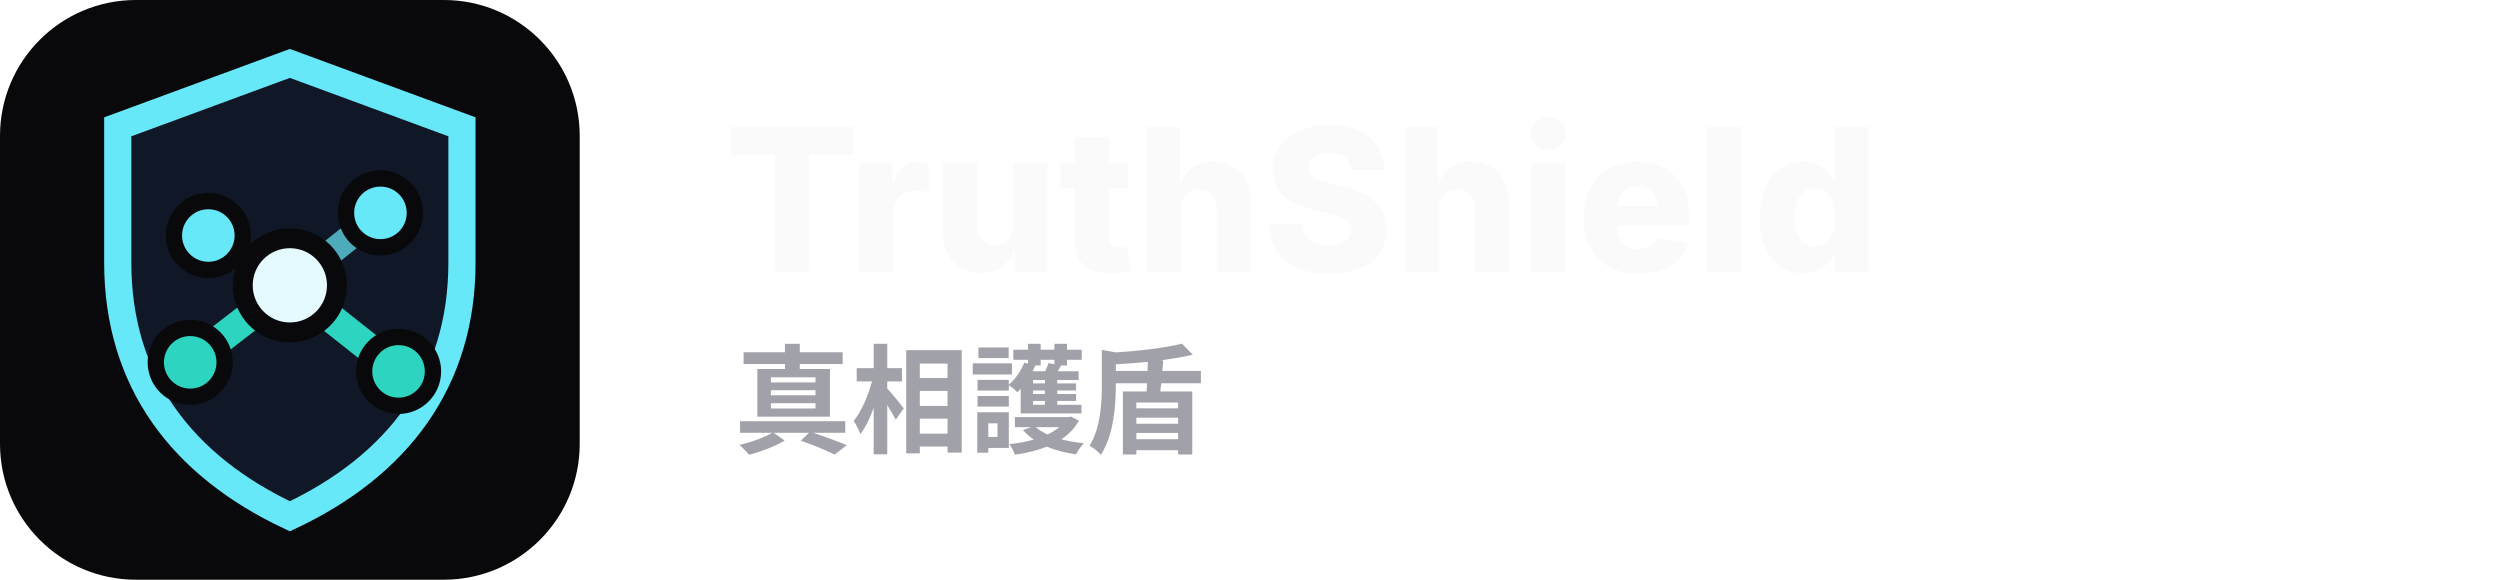
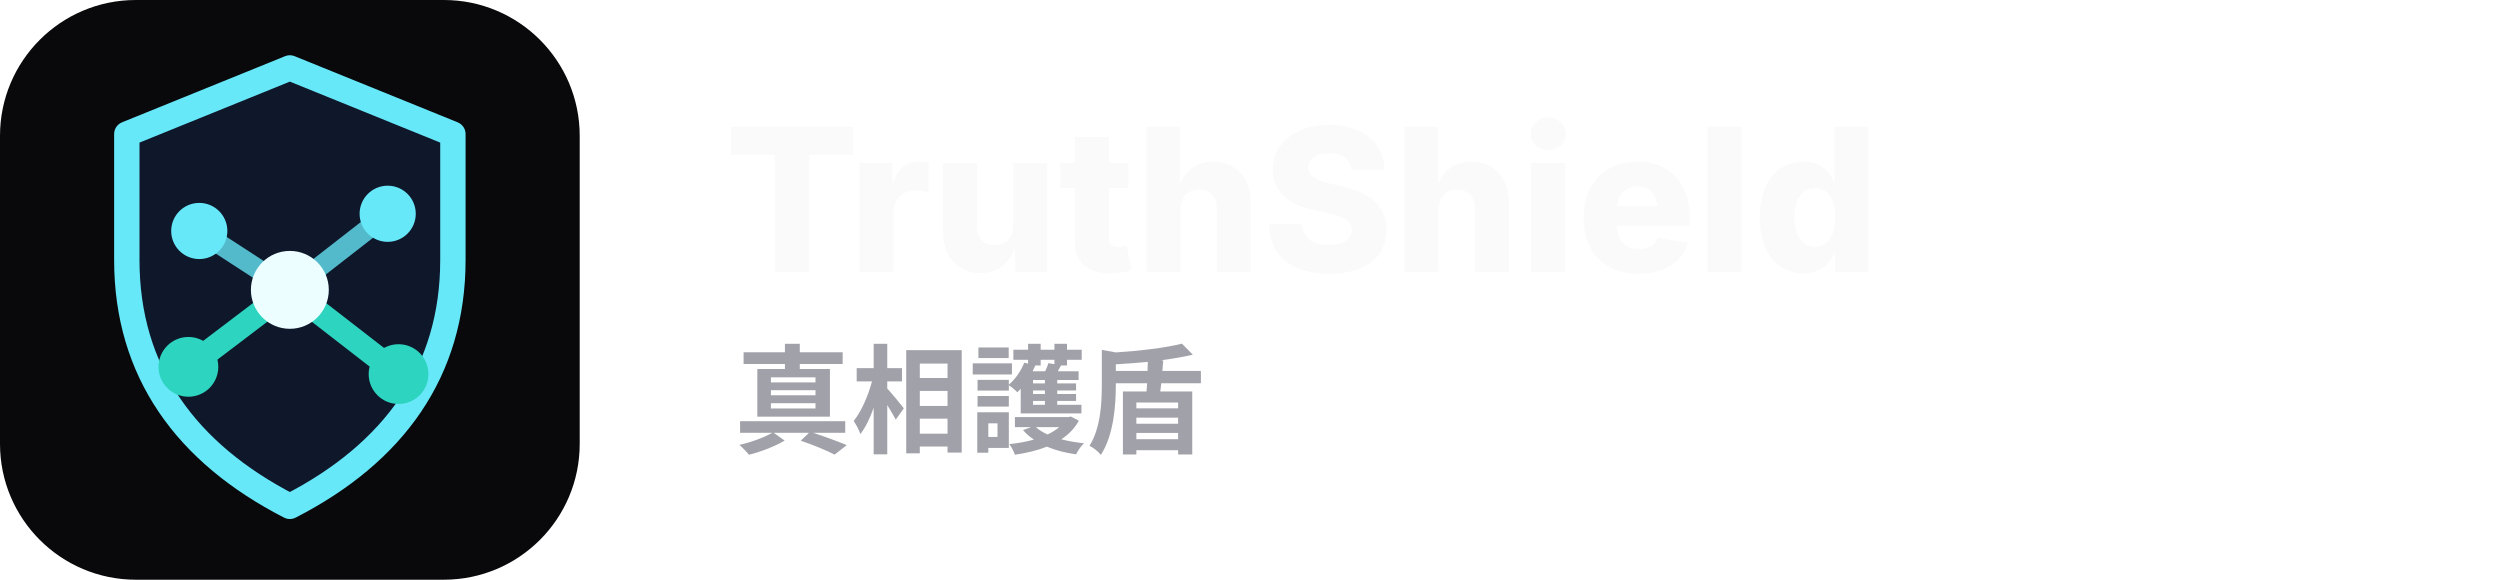
<svg xmlns="http://www.w3.org/2000/svg" viewBox="0 0 276 64" role="img" aria-label="TruthShield">
  <rect width="64" height="64" rx="15" fill="#09090b" />
-   <path d="M32 7 51 14v15c0 13.1-7.1 22.4-19 28-11.9-5.6-19-14.9-19-28V14z" fill="#101827" stroke="#67e8f9" stroke-width="3" />
-   <path d="M23 26 32 31.5 42 23.5" fill="none" stroke="#67e8f9" stroke-opacity=".7" stroke-width="2.8" stroke-linecap="round" stroke-linejoin="round" />
-   <path d="M21 40 32 31.5 44 41" fill="none" stroke="#2dd4bf" stroke-width="3.2" stroke-linecap="round" stroke-linejoin="round" />
-   <circle cx="32" cy="31.5" r="5.2" fill="#e4faff" stroke="#09090b" stroke-width="2.2" />
-   <circle cx="23" cy="26" r="3.8" fill="#67e8f9" stroke="#09090b" stroke-width="1.8" />
-   <circle cx="42" cy="23.5" r="3.8" fill="#67e8f9" stroke="#09090b" stroke-width="1.8" />
-   <circle cx="21" cy="40" r="3.8" fill="#2dd4bf" stroke="#09090b" stroke-width="1.8" />
-   <circle cx="44" cy="41" r="3.8" fill="#2dd4bf" stroke="#09090b" stroke-width="1.8" />
+   <path d="M32 7.5 50 14.8v13.9c0 12.3-6.5 21.3-18 27.2-11.5-5.9-18-14.9-18-27.2V14.8z" fill="#0f172a" />
+   <path d="M32 7.5 50 14.8v13.9c0 12.3-6.5 21.3-18 27.2-11.5-5.9-18-14.9-18-27.2V14.8z" fill="none" stroke="#67e8f9" stroke-width="2.8" stroke-linejoin="round" />
+   <path d="M22 25.5 32 32 42.8 23.6" fill="none" stroke="#67e8f9" stroke-opacity=".78" stroke-width="2.2" stroke-linecap="round" stroke-linejoin="round" />
+   <path d="M20.8 40.5 32 32 44 41.3" fill="none" stroke="#2dd4bf" stroke-width="2.6" stroke-linecap="round" stroke-linejoin="round" />
+   <circle cx="32" cy="32" r="4.3" fill="#ecfeff" />
+   <circle cx="22" cy="25.5" r="3.1" fill="#67e8f9" />
+   <circle cx="42.8" cy="23.6" r="3.1" fill="#67e8f9" />
+   <circle cx="20.8" cy="40.5" r="3.3" fill="#2dd4bf" />
+   <circle cx="44" cy="41.3" r="3.3" fill="#2dd4bf" />
  <text x="80" y="30" fill="#fafafa" font-family="Inter, ui-sans-serif, system-ui, sans-serif" font-size="22" font-weight="800">TruthShield</text>
  <text x="81" y="49" fill="#a1a1aa" font-family="Inter, ui-sans-serif, system-ui, sans-serif" font-size="13" font-weight="600">真相護盾</text>
</svg>
